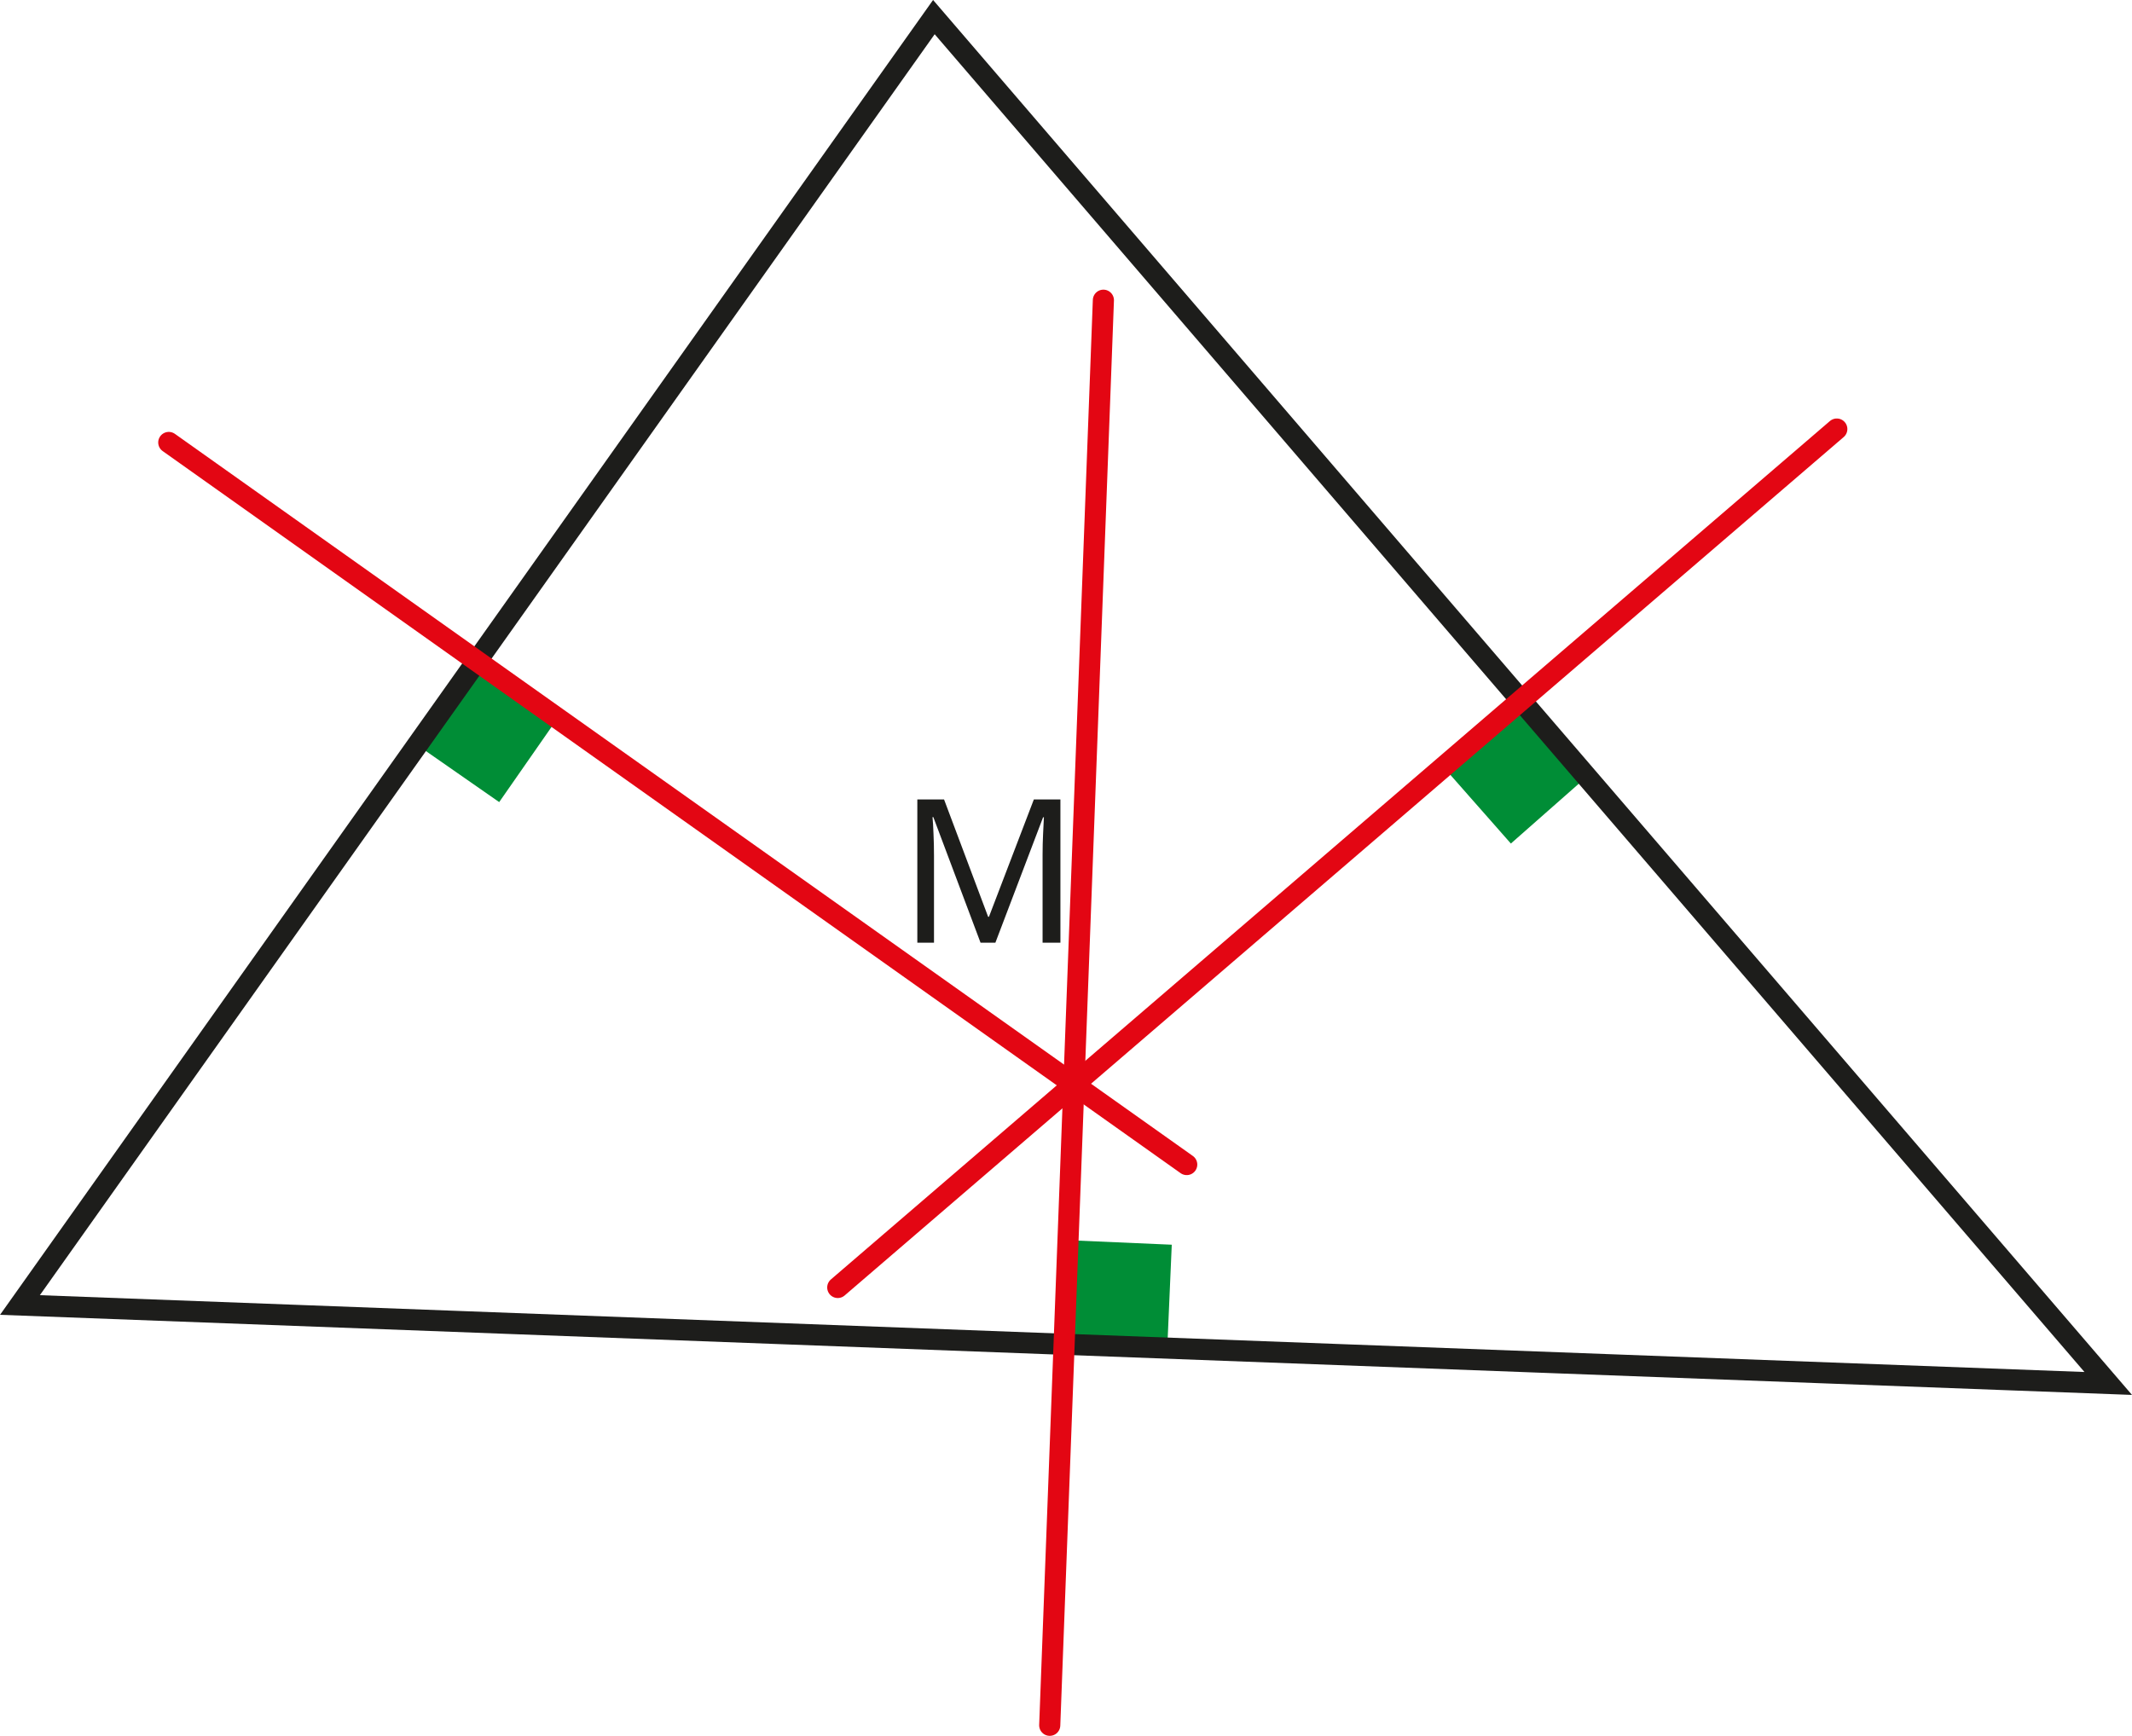
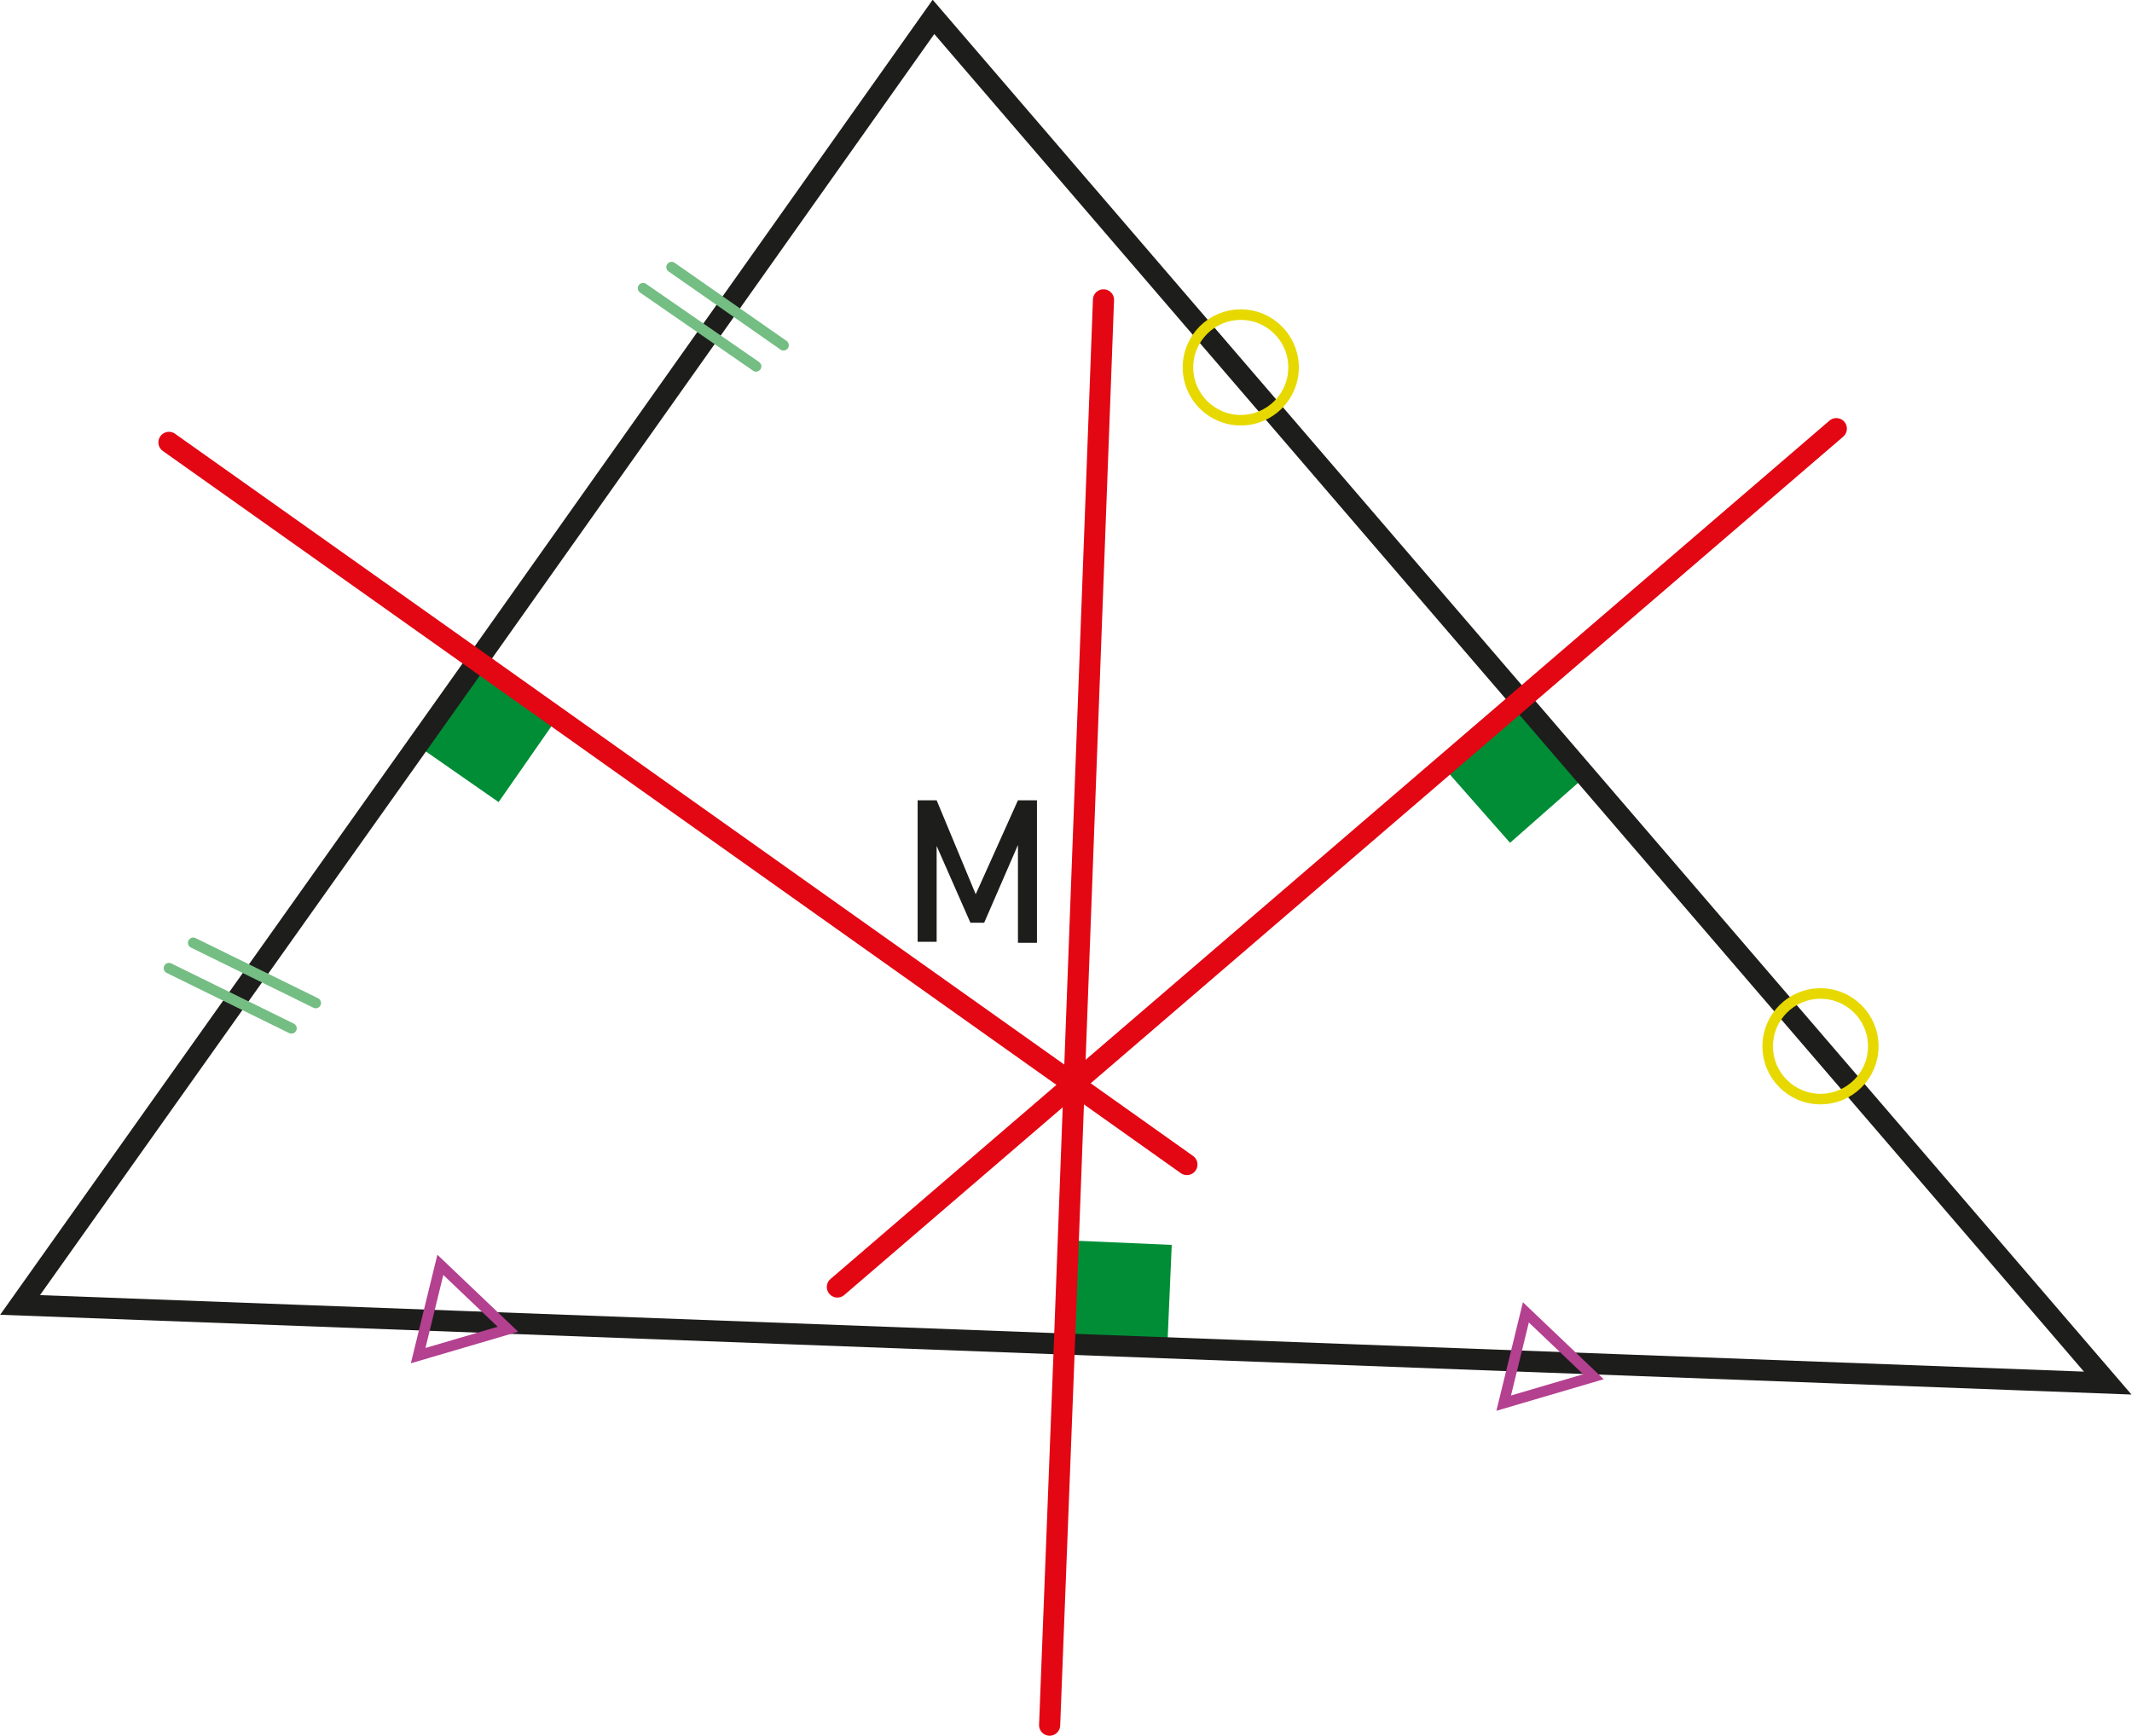
- <svg xmlns="http://www.w3.org/2000/svg" id="Calque_1" data-name="Calque 1" viewBox="0 0 201.86 164.38">
-   <defs>
-     <style>
-       .cls-1 {
-         stroke: #e30613;
-         stroke-linecap: round;
-       }
- 
-       .cls-1, .cls-2 {
-         fill: none;
-         stroke-miterlimit: 10;
-         stroke-width: 2px;
-       }
- 
-       .cls-3 {
-         fill: #008d36;
-         stroke-width: 0px;
-       }
- 
-       .cls-4 {
-         fill: #1d1d1b;
-         font-family: Bahnschrift, Bahnschrift;
-         font-size: 19px;
-         font-variation-settings: 'wght' 400, 'wdth' 100;
-       }
- 
-       .cls-2 {
-         stroke: #1d1d1b;
-       }
-     </style>
-   </defs>
-   <rect class="cls-3" x="138.82" y="68.64" width="9.32" height="9.32" transform="translate(103.62 -82.81) rotate(48.62)" />
-   <rect class="cls-3" x="101.43" y="117.66" width="9.32" height="9.32" transform="translate(5.41 -4.49) rotate(2.49)" />
-   <rect class="cls-3" x="41.45" y="64.81" width="9.32" height="9.32" transform="translate(47.96 -13.89) rotate(34.85)" />
-   <polygon class="cls-2" points="88.42 1.62 45.15 62.6 1.89 123.58 100.75 127.3 199.61 131.01 144.01 66.32 88.42 1.62" />
-   <polyline class="cls-1" points="15.98 41.9 45.15 62.6 112.36 110.28" />
-   <polyline class="cls-1" points="173.91 40.63 144.01 66.32 79.32 121.92" />
-   <polyline class="cls-1" points="99.39 163.38 100.75 127.3 104.47 28.43" />
-   <text class="cls-4" transform="translate(85.01 89.27)">
-     <tspan x="0" y="0">M</tspan>
-   </text>
+ <svg xmlns="http://www.w3.org/2000/svg" version="1.1" id="Calque_1" x="0px" y="0px" viewBox="0 0 201.9 164.4" style="enable-background:new 0 0 201.9 164.4;" xml:space="preserve">
+   <style type="text/css">
+ 	.st0{fill:#008D36;}
+ 	.st1{fill:none;stroke:#1D1D1B;stroke-width:2;stroke-miterlimit:10;}
+ 	.st2{fill:none;stroke:#E30613;stroke-width:2;stroke-linecap:round;stroke-miterlimit:10;}
+ 	.st3{enable-background:new    ;}
+ 	.st4{fill:#1D1D1B;}
+ 	.st5{fill:none;stroke:#B44090;stroke-linecap:round;stroke-miterlimit:10;}
+ 	.st6{fill:none;stroke:#E7D900;stroke-miterlimit:10;}
+ 	.st7{fill:none;stroke:#74BD83;stroke-linecap:round;stroke-miterlimit:10;}
+ </style>
+   <rect x="138.8" y="68.6" transform="matrix(0.7503 -0.6611 0.6611 0.7503 -12.6398 113.1401)" class="st0" width="9.3" height="9.3" />
+   <rect x="101.4" y="117.7" transform="matrix(4.344502e-02 -0.9991 0.9991 4.344502e-02 -20.7313 222.9947)" class="st0" width="9.3" height="9.3" />
+   <rect x="41.4" y="64.8" transform="matrix(0.5714 -0.8207 0.8207 0.5714 -37.2516 67.6069)" class="st0" width="9.3" height="9.3" />
+   <polygon class="st1" points="88.4,1.6 45.2,62.6 1.9,123.6 100.8,127.3 199.6,131 144,66.3 " />
+   <polyline class="st2" points="16,41.9 45.2,62.6 112.4,110.3 " />
+   <polyline class="st2" points="173.9,40.6 144,66.3 79.3,121.9 " />
+   <polyline class="st2" points="99.4,163.4 100.8,127.3 104.5,28.4 " />
+   <g>
+     <g class="st3">
+       <path class="st4" d="M92.4,84.7l4-8.9h1.8v13.5h-1.8V79.2l0.1,0.6l-3.3,7.6h-1.3l-3.3-7.5l0.1-0.8v10.1h-1.8V75.8h1.8L92.4,84.7z" />
+     </g>
+   </g>
+   <polygon class="st5" points="144.5,124.3 142.4,132.9 150.9,130.4 " />
+   <polygon class="st5" points="41.7,119.8 39.6,128.4 48.1,125.9 " />
+   <circle class="st6" cx="172.4" cy="99.1" r="5" />
+   <circle class="st6" cx="117.5" cy="34.8" r="5" />
+   <g>
+     <line class="st7" x1="16" y1="91.7" x2="27.6" y2="97.4" />
+     <line class="st7" x1="18.3" y1="89.3" x2="29.9" y2="95" />
+   </g>
+   <g>
+     <line class="st7" x1="60.9" y1="27.3" x2="71.6" y2="34.7" />
+     <line class="st7" x1="63.6" y1="25.3" x2="74.2" y2="32.7" />
+   </g>
</svg>
